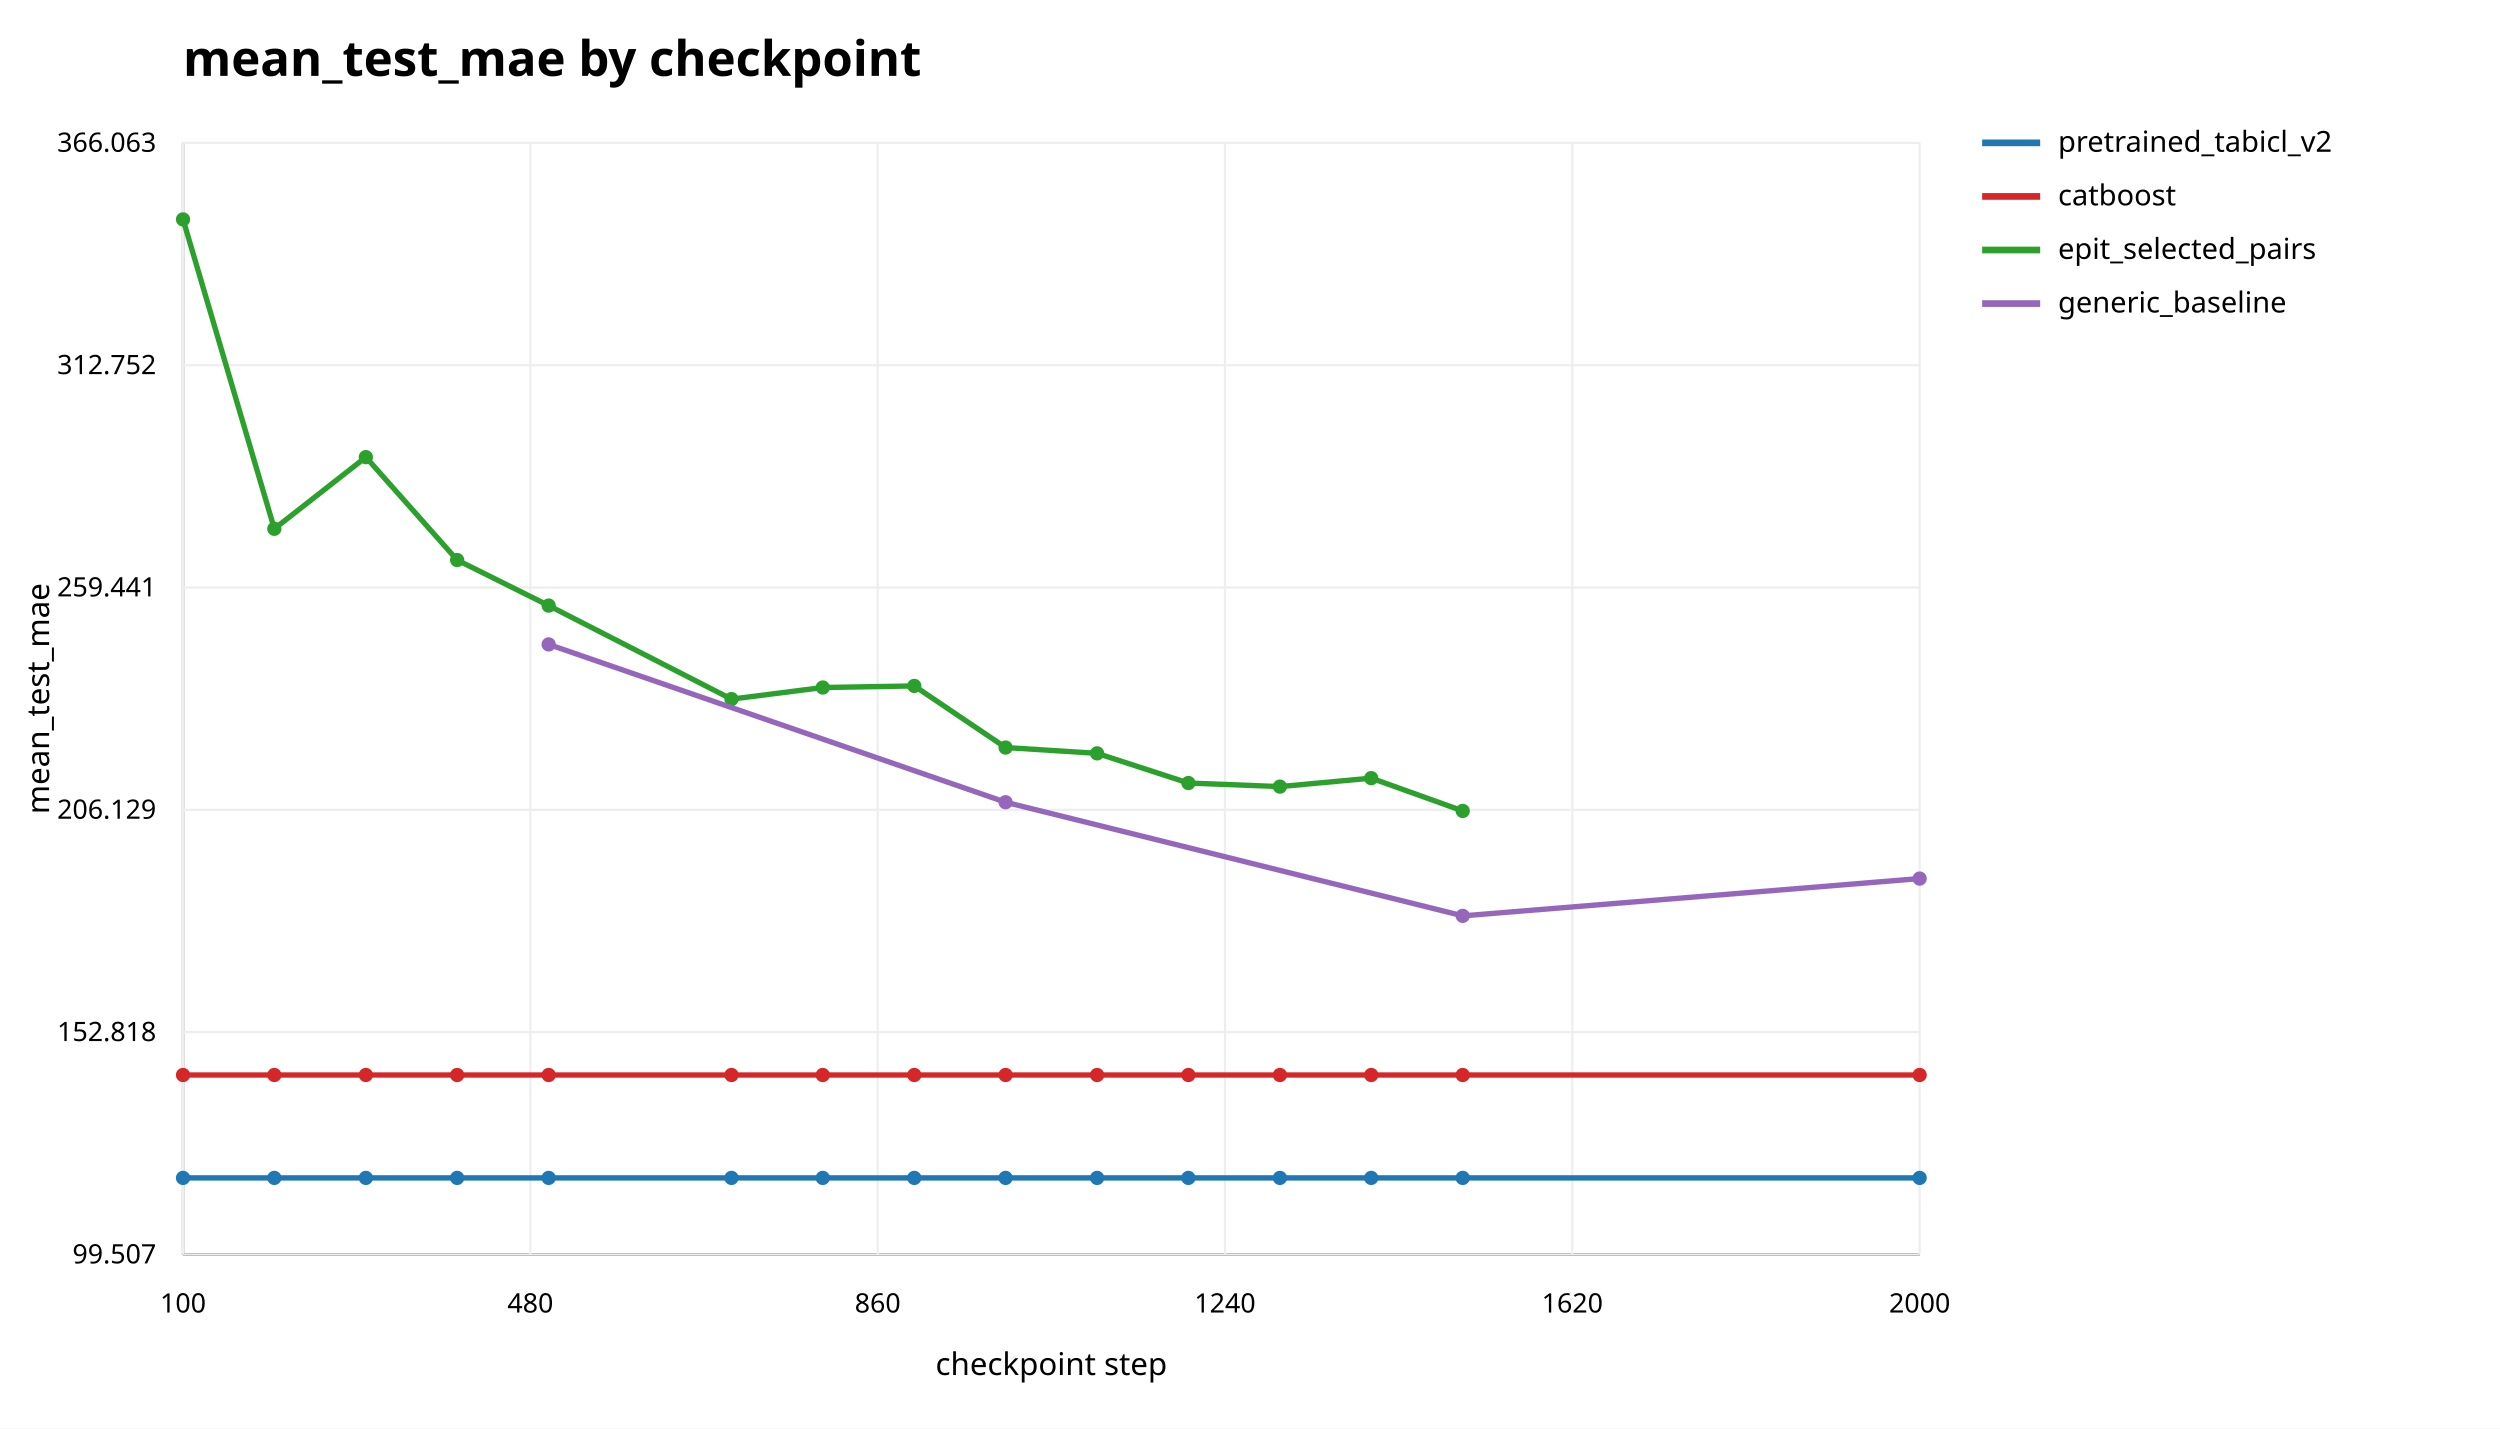
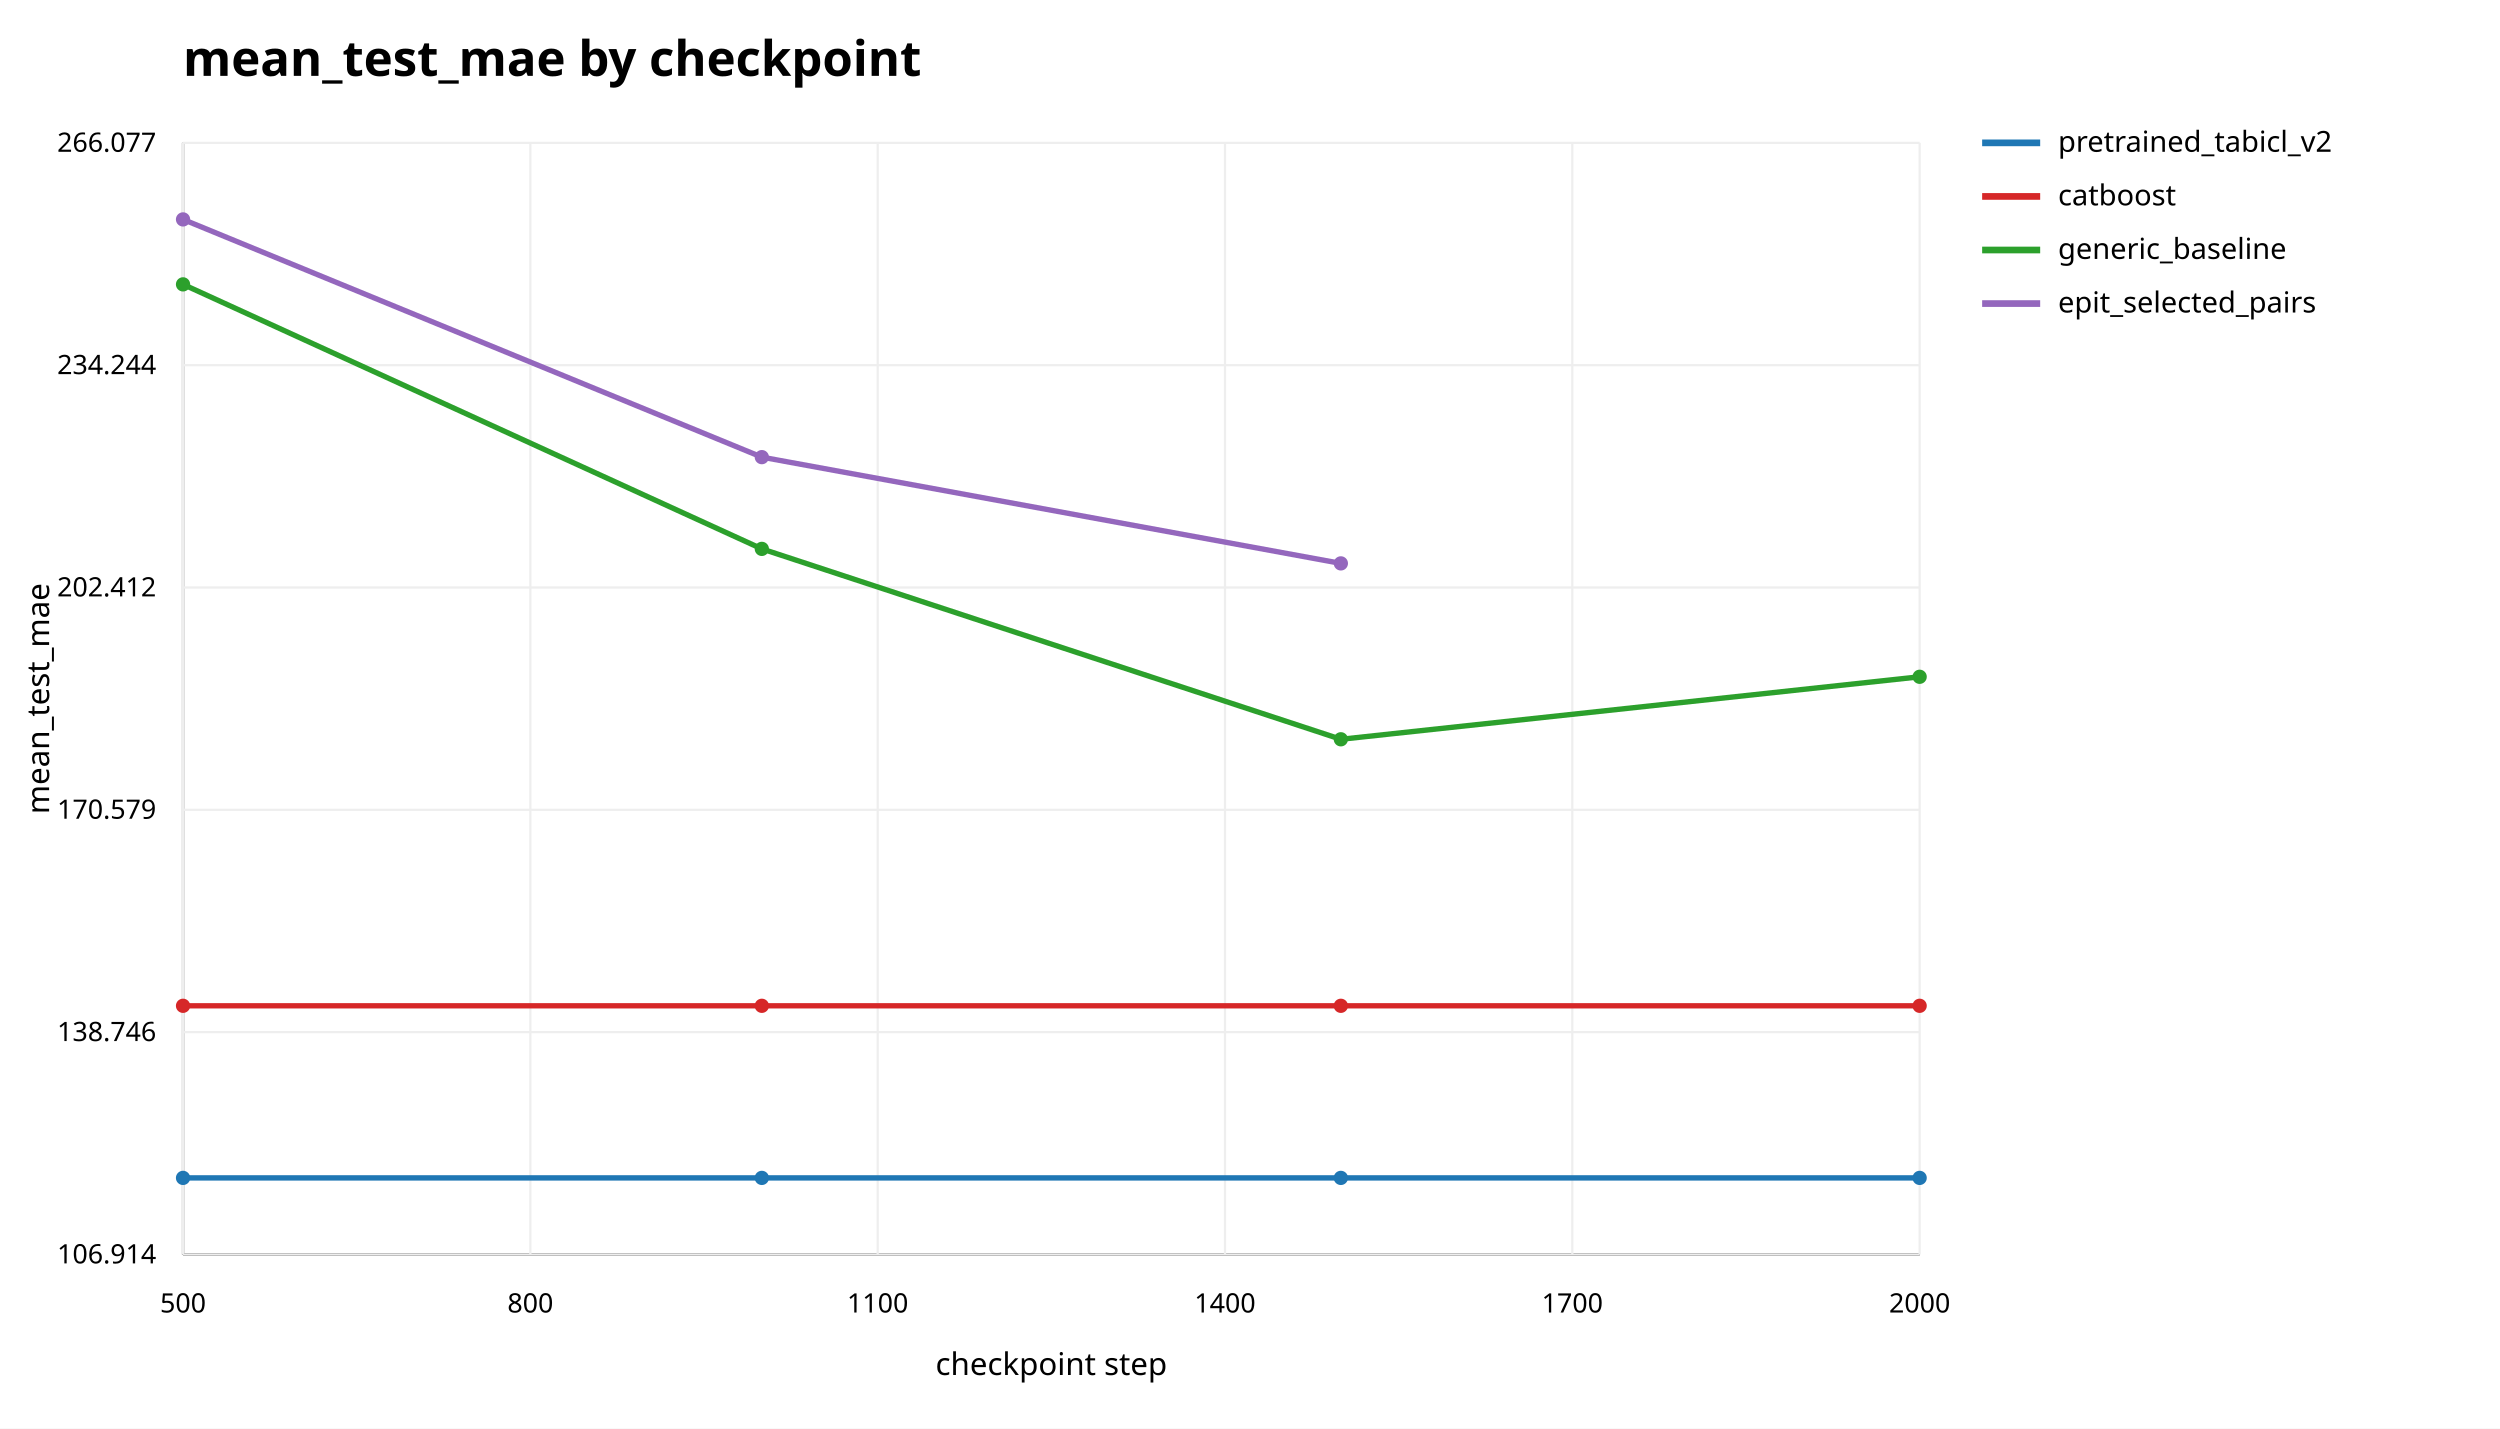
<svg xmlns="http://www.w3.org/2000/svg" width="1120" height="640" viewBox="0 0 1120 640">
  <rect width="1120" height="640" fill="white" />
  <text x="82" y="34" font-size="22" font-family="sans-serif" font-weight="700">mean_test_mae by checkpoint</text>
  <line x1="82" y1="562" x2="860" y2="562" stroke="#222" />
  <line x1="82" y1="64" x2="82" y2="562" stroke="#222" />
  <line x1="82.0" y1="64" x2="82.0" y2="562" stroke="#eeeeee" />
  <line x1="82" y1="562.0" x2="860" y2="562.0" stroke="#eeeeee" />
-   <text x="82.0" y="588" text-anchor="middle" font-size="12" font-family="sans-serif">100</text>
-   <text x="70" y="566.0" text-anchor="end" font-size="12" font-family="sans-serif">99.507</text>
+   <text x="82.0" y="588" text-anchor="middle" font-size="12" font-family="sans-serif">500</text>
+   <text x="70" y="566.0" text-anchor="end" font-size="12" font-family="sans-serif">106.914</text>
  <line x1="237.6" y1="64" x2="237.6" y2="562" stroke="#eeeeee" />
  <line x1="82" y1="462.4" x2="860" y2="462.4" stroke="#eeeeee" />
-   <text x="237.6" y="588" text-anchor="middle" font-size="12" font-family="sans-serif">480</text>
-   <text x="70" y="466.4" text-anchor="end" font-size="12" font-family="sans-serif">152.818</text>
+   <text x="237.6" y="588" text-anchor="middle" font-size="12" font-family="sans-serif">800</text>
+   <text x="70" y="466.4" text-anchor="end" font-size="12" font-family="sans-serif">138.746</text>
  <line x1="393.2" y1="64" x2="393.2" y2="562" stroke="#eeeeee" />
  <line x1="82" y1="362.8" x2="860" y2="362.8" stroke="#eeeeee" />
-   <text x="393.2" y="588" text-anchor="middle" font-size="12" font-family="sans-serif">860</text>
-   <text x="70" y="366.8" text-anchor="end" font-size="12" font-family="sans-serif">206.129</text>
+   <text x="393.2" y="588" text-anchor="middle" font-size="12" font-family="sans-serif">1100</text>
+   <text x="70" y="366.8" text-anchor="end" font-size="12" font-family="sans-serif">170.579</text>
  <line x1="548.8" y1="64" x2="548.8" y2="562" stroke="#eeeeee" />
  <line x1="82" y1="263.2" x2="860" y2="263.2" stroke="#eeeeee" />
-   <text x="548.8" y="588" text-anchor="middle" font-size="12" font-family="sans-serif">1240</text>
-   <text x="70" y="267.2" text-anchor="end" font-size="12" font-family="sans-serif">259.441</text>
+   <text x="548.8" y="588" text-anchor="middle" font-size="12" font-family="sans-serif">1400</text>
+   <text x="70" y="267.2" text-anchor="end" font-size="12" font-family="sans-serif">202.412</text>
  <line x1="704.4" y1="64" x2="704.4" y2="562" stroke="#eeeeee" />
  <line x1="82" y1="163.6" x2="860" y2="163.6" stroke="#eeeeee" />
-   <text x="704.4" y="588" text-anchor="middle" font-size="12" font-family="sans-serif">1620</text>
-   <text x="70" y="167.6" text-anchor="end" font-size="12" font-family="sans-serif">312.752</text>
+   <text x="704.4" y="588" text-anchor="middle" font-size="12" font-family="sans-serif">1700</text>
+   <text x="70" y="167.6" text-anchor="end" font-size="12" font-family="sans-serif">234.244</text>
  <line x1="860.0" y1="64" x2="860.0" y2="562" stroke="#eeeeee" />
  <line x1="82" y1="64.0" x2="860" y2="64.0" stroke="#eeeeee" />
  <text x="860.0" y="588" text-anchor="middle" font-size="12" font-family="sans-serif">2000</text>
-   <text x="70" y="68.0" text-anchor="end" font-size="12" font-family="sans-serif">366.063</text>
+   <text x="70" y="68.0" text-anchor="end" font-size="12" font-family="sans-serif">266.077</text>
  <text x="471.0" y="616" text-anchor="middle" font-size="14" font-family="sans-serif">checkpoint step</text>
  <text x="22" y="313.0" transform="rotate(-90 22 313.0)" text-anchor="middle" font-size="14" font-family="sans-serif">mean_test_mae</text>
-   <polyline points="82.0,527.7 122.9,527.7 163.9,527.7 204.8,527.7 245.8,527.7 327.7,527.7 368.6,527.7 409.6,527.7 450.5,527.7 491.5,527.7 532.4,527.7 573.4,527.7 614.3,527.7 655.3,527.7 860.0,527.7" fill="none" stroke="#1f77b4" stroke-width="2.4" stroke-linejoin="round" stroke-linecap="round" />
+   <polyline points="82.0,527.7 341.3,527.7 600.7,527.7 860.0,527.7" fill="none" stroke="#1f77b4" stroke-width="2.4" stroke-linejoin="round" stroke-linecap="round" />
  <circle cx="82.0" cy="527.7" r="3.2" fill="#1f77b4" />
-   <circle cx="122.9" cy="527.7" r="3.2" fill="#1f77b4" />
-   <circle cx="163.9" cy="527.7" r="3.2" fill="#1f77b4" />
-   <circle cx="204.8" cy="527.7" r="3.2" fill="#1f77b4" />
-   <circle cx="245.8" cy="527.7" r="3.2" fill="#1f77b4" />
-   <circle cx="327.7" cy="527.7" r="3.2" fill="#1f77b4" />
-   <circle cx="368.6" cy="527.7" r="3.2" fill="#1f77b4" />
-   <circle cx="409.6" cy="527.7" r="3.2" fill="#1f77b4" />
-   <circle cx="450.5" cy="527.7" r="3.2" fill="#1f77b4" />
-   <circle cx="491.5" cy="527.7" r="3.2" fill="#1f77b4" />
-   <circle cx="532.4" cy="527.7" r="3.2" fill="#1f77b4" />
-   <circle cx="573.4" cy="527.7" r="3.2" fill="#1f77b4" />
-   <circle cx="614.3" cy="527.7" r="3.2" fill="#1f77b4" />
-   <circle cx="655.3" cy="527.7" r="3.2" fill="#1f77b4" />
+   <circle cx="341.3" cy="527.7" r="3.2" fill="#1f77b4" />
+   <circle cx="600.7" cy="527.7" r="3.2" fill="#1f77b4" />
  <circle cx="860.0" cy="527.7" r="3.2" fill="#1f77b4" />
  <line x1="888" y1="64" x2="914" y2="64" stroke="#1f77b4" stroke-width="3" />
  <text x="922" y="68" font-size="13" font-family="sans-serif">pretrained_tabicl_v2</text>
-   <polyline points="82.0,481.6 122.9,481.6 163.9,481.6 204.8,481.6 245.8,481.6 327.7,481.6 368.6,481.6 409.6,481.6 450.5,481.6 491.5,481.6 532.4,481.6 573.4,481.6 614.3,481.6 655.3,481.6 860.0,481.6" fill="none" stroke="#d62728" stroke-width="2.4" stroke-linejoin="round" stroke-linecap="round" />
-   <circle cx="82.0" cy="481.6" r="3.2" fill="#d62728" />
-   <circle cx="122.9" cy="481.6" r="3.2" fill="#d62728" />
-   <circle cx="163.9" cy="481.6" r="3.2" fill="#d62728" />
-   <circle cx="204.8" cy="481.6" r="3.2" fill="#d62728" />
-   <circle cx="245.8" cy="481.6" r="3.2" fill="#d62728" />
-   <circle cx="327.7" cy="481.6" r="3.2" fill="#d62728" />
-   <circle cx="368.6" cy="481.6" r="3.2" fill="#d62728" />
-   <circle cx="409.6" cy="481.6" r="3.2" fill="#d62728" />
-   <circle cx="450.5" cy="481.6" r="3.2" fill="#d62728" />
-   <circle cx="491.5" cy="481.6" r="3.2" fill="#d62728" />
-   <circle cx="532.4" cy="481.6" r="3.2" fill="#d62728" />
-   <circle cx="573.4" cy="481.6" r="3.2" fill="#d62728" />
-   <circle cx="614.3" cy="481.6" r="3.2" fill="#d62728" />
-   <circle cx="655.3" cy="481.6" r="3.2" fill="#d62728" />
-   <circle cx="860.0" cy="481.6" r="3.2" fill="#d62728" />
+   <polyline points="82.0,450.6 341.3,450.6 600.7,450.6 860.0,450.6" fill="none" stroke="#d62728" stroke-width="2.4" stroke-linejoin="round" stroke-linecap="round" />
+   <circle cx="82.0" cy="450.6" r="3.2" fill="#d62728" />
+   <circle cx="341.3" cy="450.6" r="3.2" fill="#d62728" />
+   <circle cx="600.7" cy="450.6" r="3.2" fill="#d62728" />
+   <circle cx="860.0" cy="450.6" r="3.2" fill="#d62728" />
  <line x1="888" y1="88" x2="914" y2="88" stroke="#d62728" stroke-width="3" />
  <text x="922" y="92" font-size="13" font-family="sans-serif">catboost</text>
-   <polyline points="82.0,98.3 122.9,236.9 163.9,204.8 204.8,250.9 245.8,271.3 327.7,313.2 368.6,308.0 409.6,307.3 450.5,334.9 491.5,337.5 532.4,350.8 573.4,352.4 614.3,348.6 655.3,363.3" fill="none" stroke="#2ca02c" stroke-width="2.4" stroke-linejoin="round" stroke-linecap="round" />
-   <circle cx="82.0" cy="98.3" r="3.2" fill="#2ca02c" />
-   <circle cx="122.9" cy="236.9" r="3.2" fill="#2ca02c" />
-   <circle cx="163.9" cy="204.8" r="3.2" fill="#2ca02c" />
-   <circle cx="204.8" cy="250.9" r="3.2" fill="#2ca02c" />
-   <circle cx="245.8" cy="271.3" r="3.2" fill="#2ca02c" />
-   <circle cx="327.7" cy="313.2" r="3.2" fill="#2ca02c" />
-   <circle cx="368.6" cy="308.0" r="3.2" fill="#2ca02c" />
-   <circle cx="409.6" cy="307.3" r="3.2" fill="#2ca02c" />
-   <circle cx="450.5" cy="334.9" r="3.2" fill="#2ca02c" />
-   <circle cx="491.5" cy="337.5" r="3.2" fill="#2ca02c" />
-   <circle cx="532.4" cy="350.8" r="3.2" fill="#2ca02c" />
-   <circle cx="573.4" cy="352.4" r="3.2" fill="#2ca02c" />
-   <circle cx="614.3" cy="348.6" r="3.2" fill="#2ca02c" />
-   <circle cx="655.3" cy="363.3" r="3.2" fill="#2ca02c" />
+   <polyline points="82.0,127.4 341.3,245.9 600.7,331.2 860.0,303.2" fill="none" stroke="#2ca02c" stroke-width="2.4" stroke-linejoin="round" stroke-linecap="round" />
+   <circle cx="82.0" cy="127.4" r="3.2" fill="#2ca02c" />
+   <circle cx="341.3" cy="245.9" r="3.2" fill="#2ca02c" />
+   <circle cx="600.7" cy="331.2" r="3.2" fill="#2ca02c" />
+   <circle cx="860.0" cy="303.2" r="3.2" fill="#2ca02c" />
  <line x1="888" y1="112" x2="914" y2="112" stroke="#2ca02c" stroke-width="3" />
-   <text x="922" y="116" font-size="13" font-family="sans-serif">epit_selected_pairs</text>
-   <polyline points="245.8,288.7 450.5,359.4 655.3,410.3 860.0,393.6" fill="none" stroke="#9467bd" stroke-width="2.4" stroke-linejoin="round" stroke-linecap="round" />
-   <circle cx="245.8" cy="288.7" r="3.2" fill="#9467bd" />
-   <circle cx="450.5" cy="359.4" r="3.2" fill="#9467bd" />
-   <circle cx="655.3" cy="410.3" r="3.2" fill="#9467bd" />
-   <circle cx="860.0" cy="393.6" r="3.2" fill="#9467bd" />
+   <text x="922" y="116" font-size="13" font-family="sans-serif">generic_baseline</text>
+   <polyline points="82.0,98.3 341.3,204.8 600.7,252.4" fill="none" stroke="#9467bd" stroke-width="2.4" stroke-linejoin="round" stroke-linecap="round" />
+   <circle cx="82.0" cy="98.3" r="3.2" fill="#9467bd" />
+   <circle cx="341.3" cy="204.8" r="3.2" fill="#9467bd" />
+   <circle cx="600.7" cy="252.4" r="3.2" fill="#9467bd" />
  <line x1="888" y1="136" x2="914" y2="136" stroke="#9467bd" stroke-width="3" />
-   <text x="922" y="140" font-size="13" font-family="sans-serif">generic_baseline</text>
+   <text x="922" y="140" font-size="13" font-family="sans-serif">epit_selected_pairs</text>
</svg>
